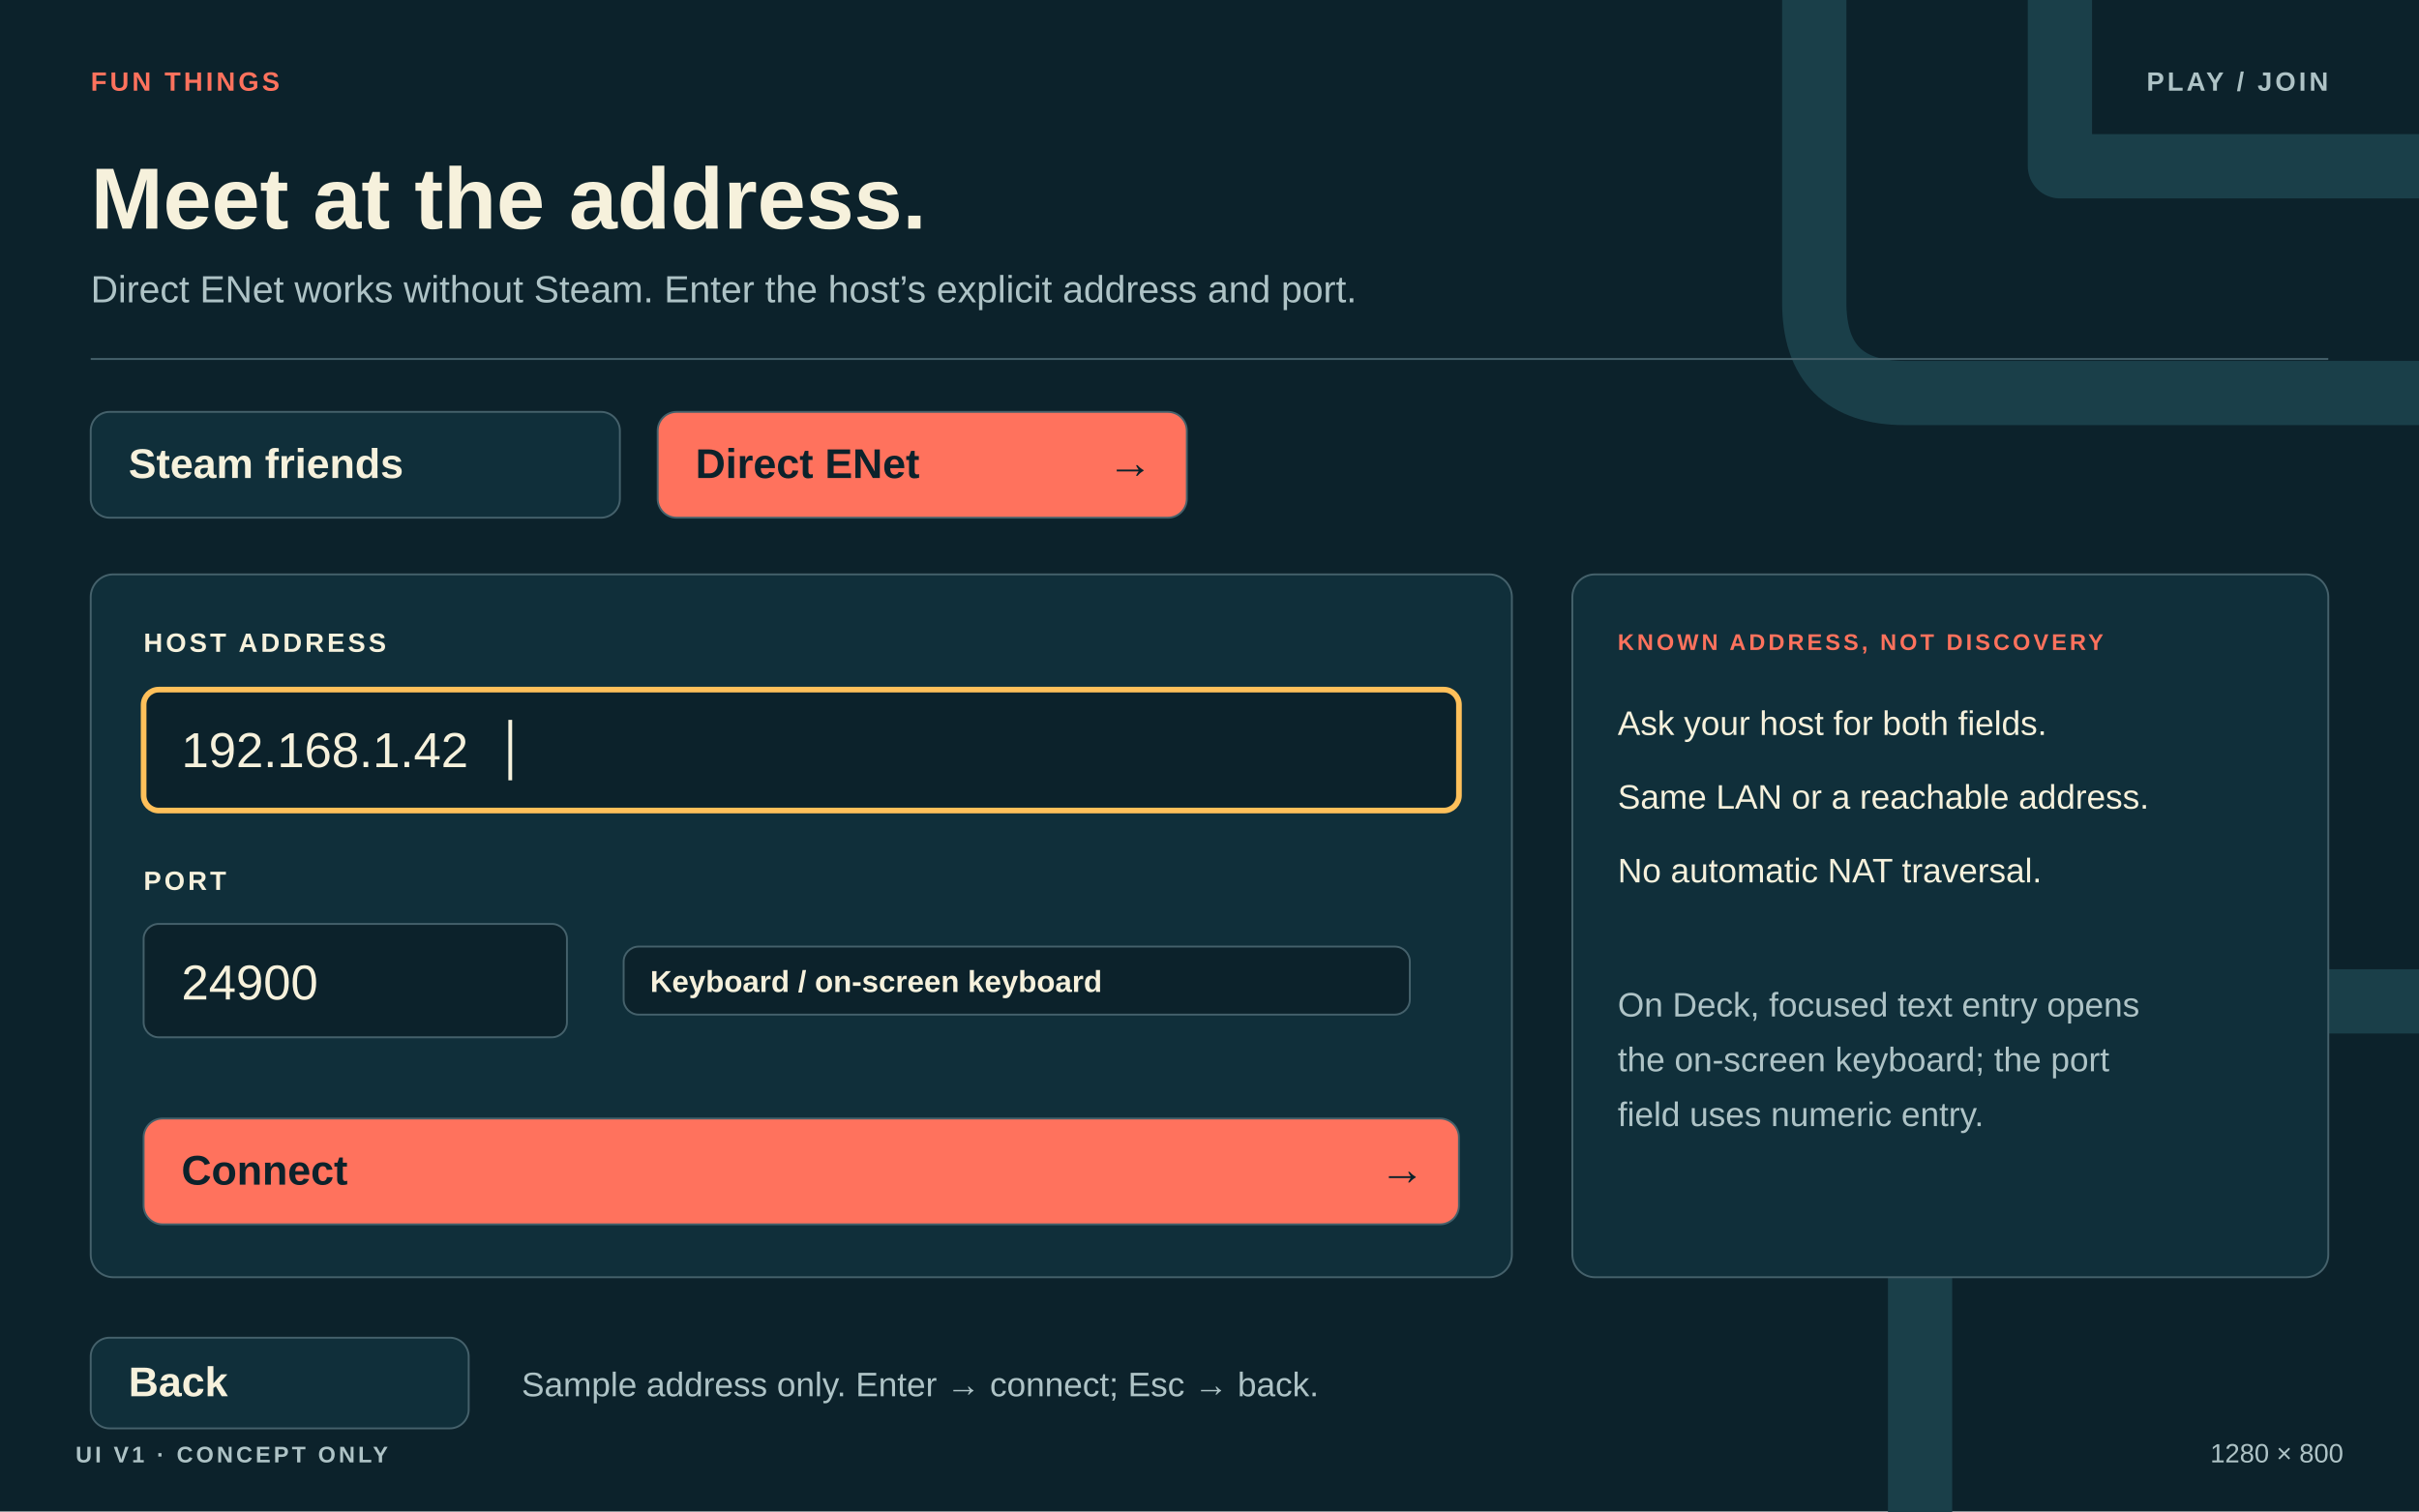
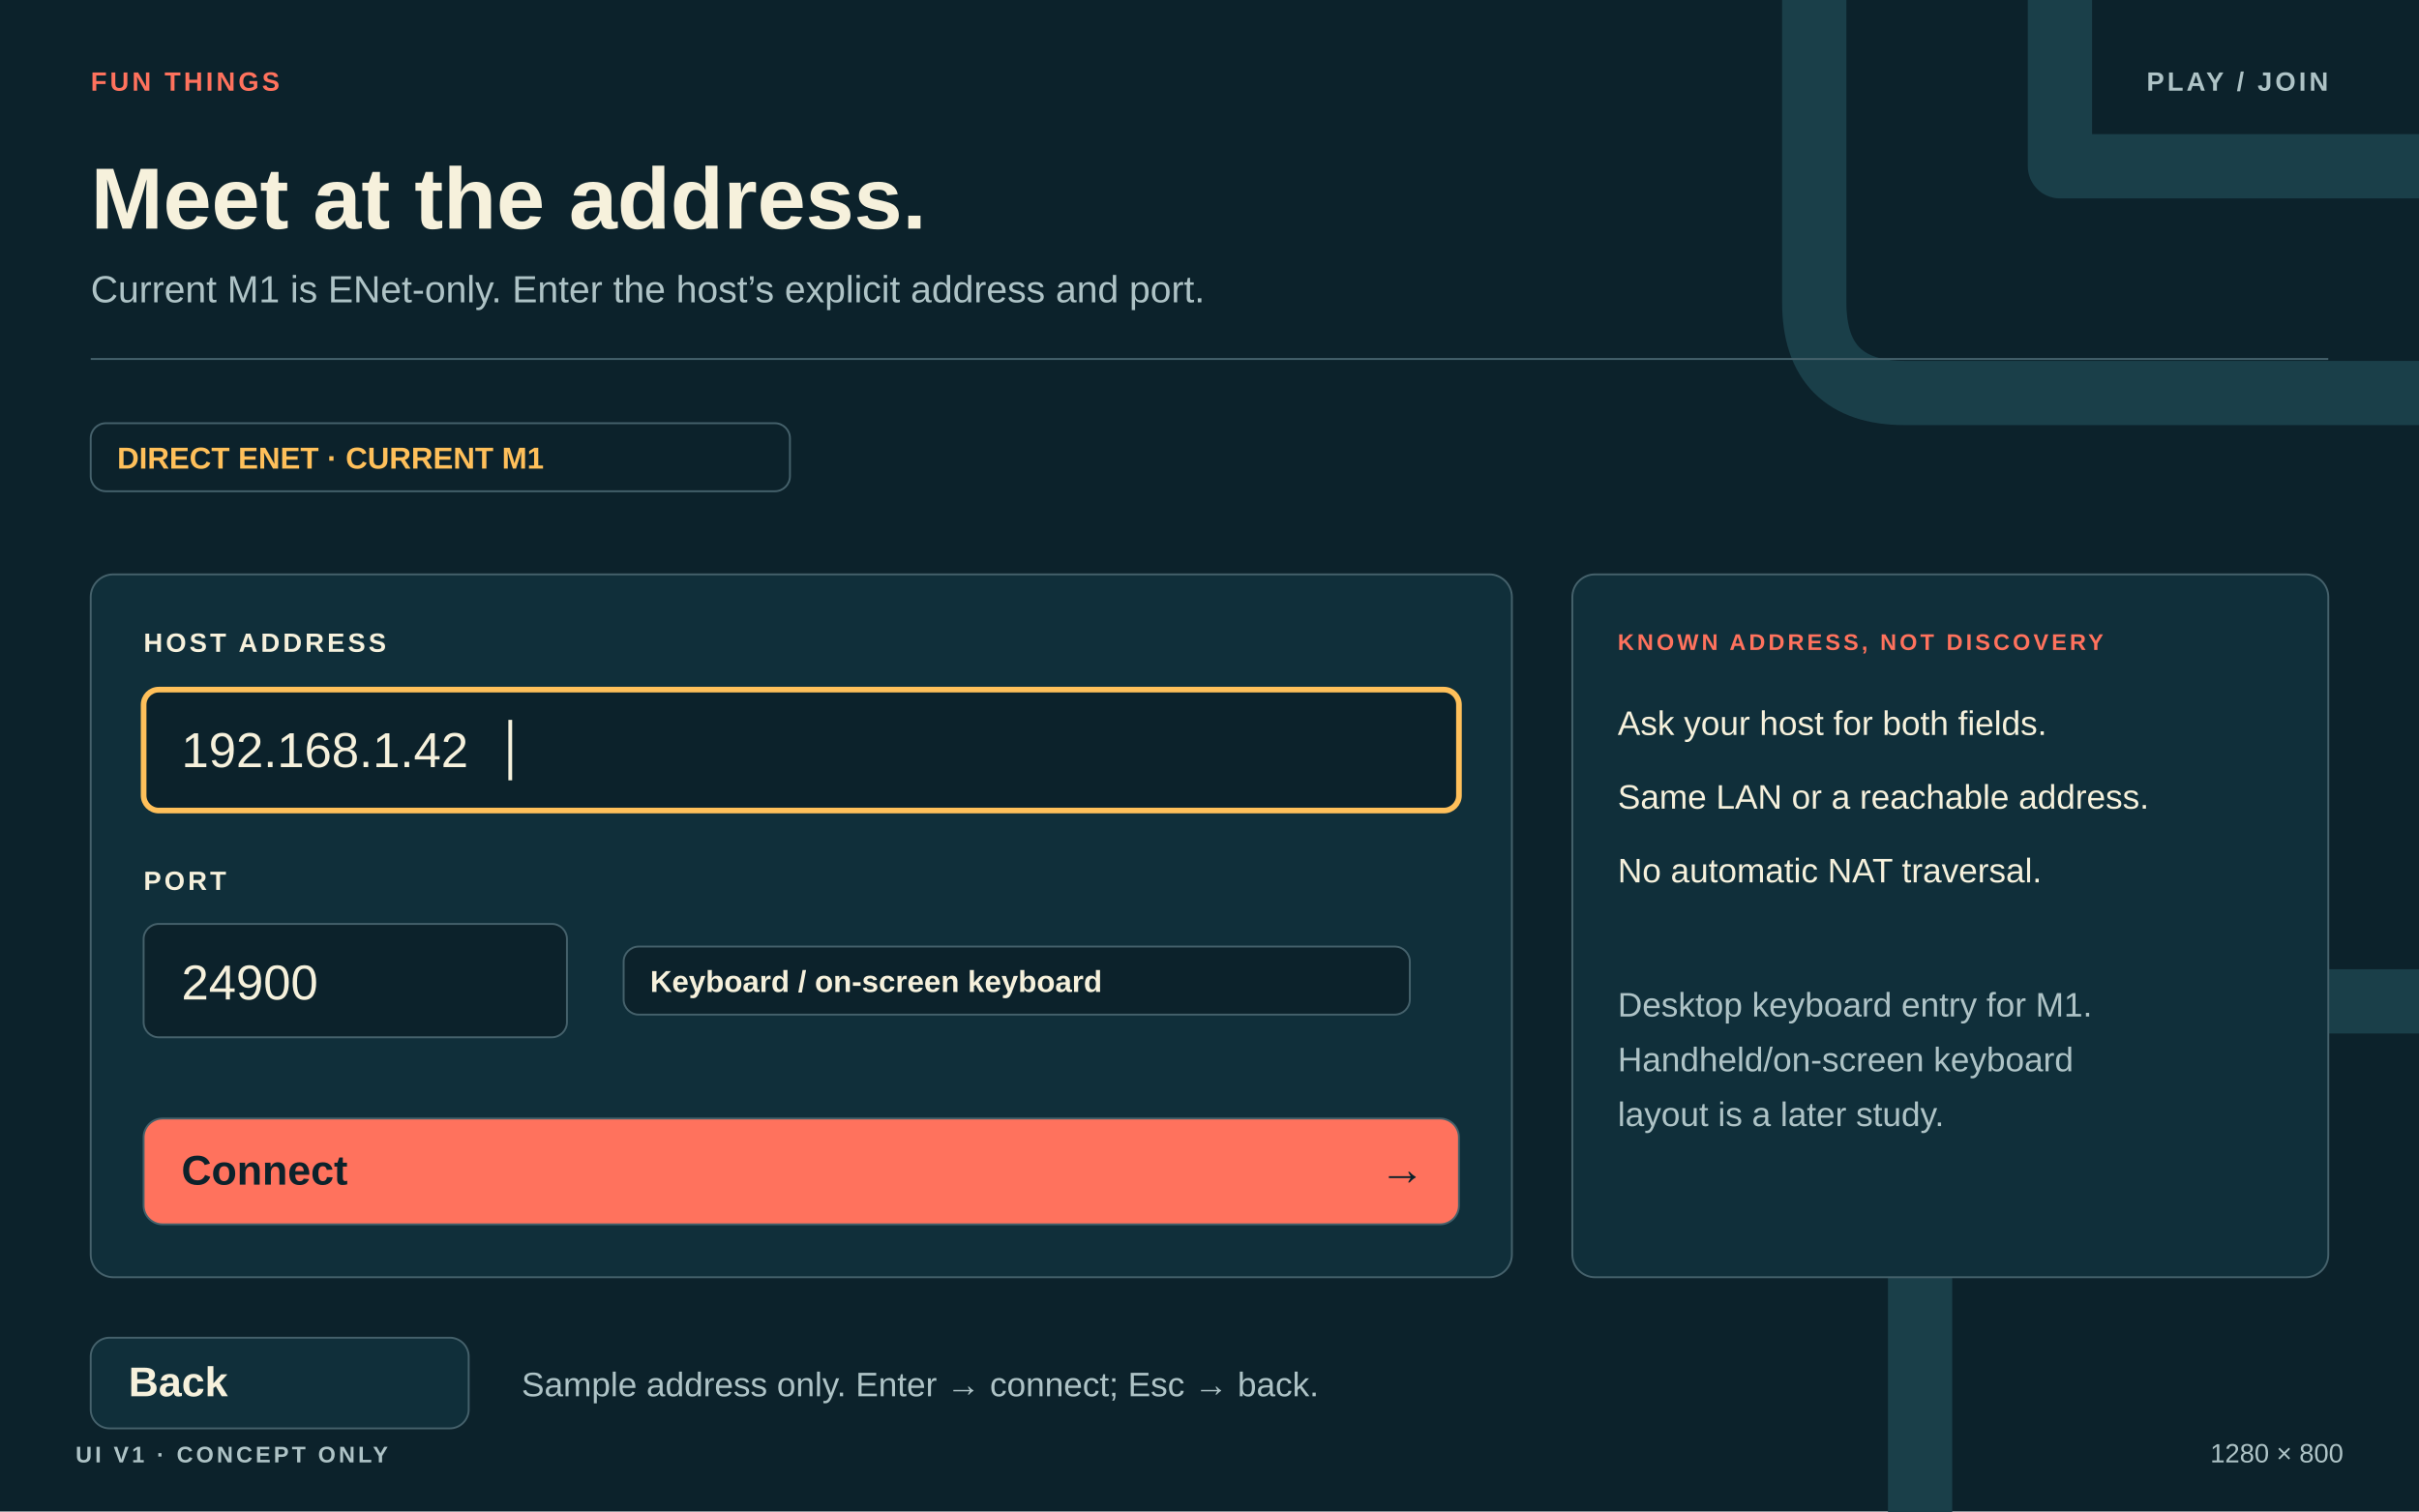
<svg xmlns="http://www.w3.org/2000/svg" width="1280" height="800" viewBox="0 0 1280 800" role="img" aria-labelledby="title description">
  <defs>
    <linearGradient id="menu-shade">
      <stop stop-color="#0C222B" />
      <stop offset="0.53" stop-color="#0C222B" stop-opacity=".94" />
      <stop offset="1" stop-color="#0C222B" stop-opacity=".08" />
    </linearGradient>
    <linearGradient id="edge-shade" x1="0" y1="0" x2="0" y2="1">
      <stop stop-color="#0C222B" stop-opacity="0" />
      <stop offset="1" stop-color="#0C222B" stop-opacity=".92" />
    </linearGradient>
    <radialGradient id="damage-shade">
      <stop offset=".62" stop-color="#FF725D" stop-opacity="0" />
      <stop offset="1" stop-color="#FF725D" stop-opacity=".36" />
    </radialGradient>
  </defs>
  <g font-family="Segoe UI, system-ui, Arial, sans-serif">
    <rect x="0" y="0" width="1280" height="800" rx="0" fill="#0C222B" />
    <path d="M960 -30 V160 Q960 208 1008 208 H1300 M1090 -30 V88 H1300 M1300 530 H1080 Q1016 530 1016 594 V850" fill="none" stroke="#1A3F49" stroke-width="34" stroke-linecap="round" stroke-linejoin="round" />
    <text x="48" y="48" font-size="14" fill="#FF725D" font-weight="650" letter-spacing="1.6">FUN THINGS</text>
    <text x="1232" y="48" font-size="14" fill="#AEC3C6" font-weight="650" letter-spacing="1.6" text-anchor="end">PLAY / JOIN</text>
    <text x="48" y="121" font-size="46" fill="#F6F1DC" font-weight="750">Meet at the address.</text>
-     <text x="48" y="160" font-size="20" fill="#AEC3C6" font-weight="400">Direct ENet works without Steam. Enter the host’s explicit address and port.</text>
+     <text x="48" y="160" font-size="20" fill="#AEC3C6" font-weight="400">Current M1 is ENet-only. Enter the host’s explicit address and port.</text>
    <path d="M48 190 L1232 190" fill="none" stroke="#45616B" stroke-width="1" />
-     <rect x="48" y="218" width="280" height="56" rx="10" fill="#102F3A" stroke="#45616B" />
-     <text x="68" y="253.0" font-size="22" fill="#F6F1DC" font-weight="650">Steam friends</text>
-     <rect x="348" y="218" width="280" height="56" rx="10" fill="#FF725D" stroke="#45616B" />
-     <text x="368" y="253.0" font-size="22" fill="#0C222B" font-weight="650">Direct ENet</text>
-     <text x="598" y="253.0" font-size="24" fill="#0C222B" font-weight="600" text-anchor="middle">→</text>
+     <rect x="48" y="224" width="370" height="36" rx="8" fill="#0C222B" stroke="#45616B" />
+     <text x="62" y="248" font-size="16" fill="#FFC05A" font-weight="600">DIRECT ENET · CURRENT M1</text>
    <rect x="48" y="304" width="752" height="372" rx="12" fill="#102F3A" stroke="#45616B" />
    <text x="76" y="345" font-size="14" fill="#F6F1DC" font-weight="650" letter-spacing="1.6">HOST ADDRESS</text>
    <rect x="76" y="365" width="696" height="64" rx="8" fill="#0C222B" stroke="#FFC05A" stroke-width="3" />
    <text x="96" y="406" font-size="26" fill="#F6F1DC" font-weight="400">192.168.1.42</text>
    <path d="M270 381 L270 413" fill="none" stroke="#F6F1DC" stroke-width="2" />
    <text x="76" y="471" font-size="14" fill="#F6F1DC" font-weight="650" letter-spacing="1.6">PORT</text>
    <rect x="76" y="489" width="224" height="60" rx="8" fill="#0C222B" stroke="#45616B" />
    <text x="96" y="529" font-size="26" fill="#F6F1DC" font-weight="400">24900</text>
    <rect x="330" y="501" width="416" height="36" rx="8" fill="#0C222B" stroke="#45616B" />
    <text x="344" y="525" font-size="16" fill="#F6F1DC" font-weight="600">Keyboard / on-screen keyboard</text>
    <rect x="76" y="592" width="696" height="56" rx="10" fill="#FF725D" stroke="#45616B" />
    <text x="96" y="627.0" font-size="22" fill="#0C222B" font-weight="650">Connect</text>
    <text x="742" y="627.0" font-size="24" fill="#0C222B" font-weight="600" text-anchor="middle">→</text>
    <rect x="832" y="304" width="400" height="372" rx="12" fill="#102F3A" stroke="#45616B" />
    <text x="856" y="344" font-size="12" fill="#FF725D" font-weight="650" letter-spacing="1.6">KNOWN ADDRESS, NOT DISCOVERY</text>
    <text x="856" y="389" font-size="18" fill="#F6F1DC" font-weight="400">Ask your host for both fields.</text>
    <text x="856" y="428" font-size="18" fill="#F6F1DC" font-weight="400">Same LAN or a reachable address.</text>
    <text x="856" y="467" font-size="18" fill="#F6F1DC" font-weight="400">No automatic NAT traversal.</text>
-     <text x="856" y="538" font-size="18" fill="#AEC3C6" font-weight="400">On Deck, focused text entry opens</text>
-     <text x="856" y="567" font-size="18" fill="#AEC3C6" font-weight="400">the on-screen keyboard; the port</text>
-     <text x="856" y="596" font-size="18" fill="#AEC3C6" font-weight="400">field uses numeric entry.</text>
+     <text x="856" y="538" font-size="18" fill="#AEC3C6" font-weight="400">Desktop keyboard entry for M1.</text>
+     <text x="856" y="567" font-size="18" fill="#AEC3C6" font-weight="400">Handheld/on-screen keyboard</text>
+     <text x="856" y="596" font-size="18" fill="#AEC3C6" font-weight="400">layout is a later study.</text>
    <rect x="48" y="708" width="200" height="48" rx="10" fill="#102F3A" stroke="#45616B" />
    <text x="68" y="739.0" font-size="22" fill="#F6F1DC" font-weight="650">Back</text>
    <text x="276" y="739" font-size="18" fill="#AEC3C6" font-weight="400">Sample address only. Enter → connect; Esc → back.</text>
    <text x="40" y="774" font-size="12" fill="#AEC3C6" font-weight="650" letter-spacing="1.6">UI V1 · CONCEPT ONLY</text>
    <text x="1240" y="774" font-size="14" fill="#AEC3C6" font-weight="500" text-anchor="end">1280 × 800</text>
  </g>
</svg>
